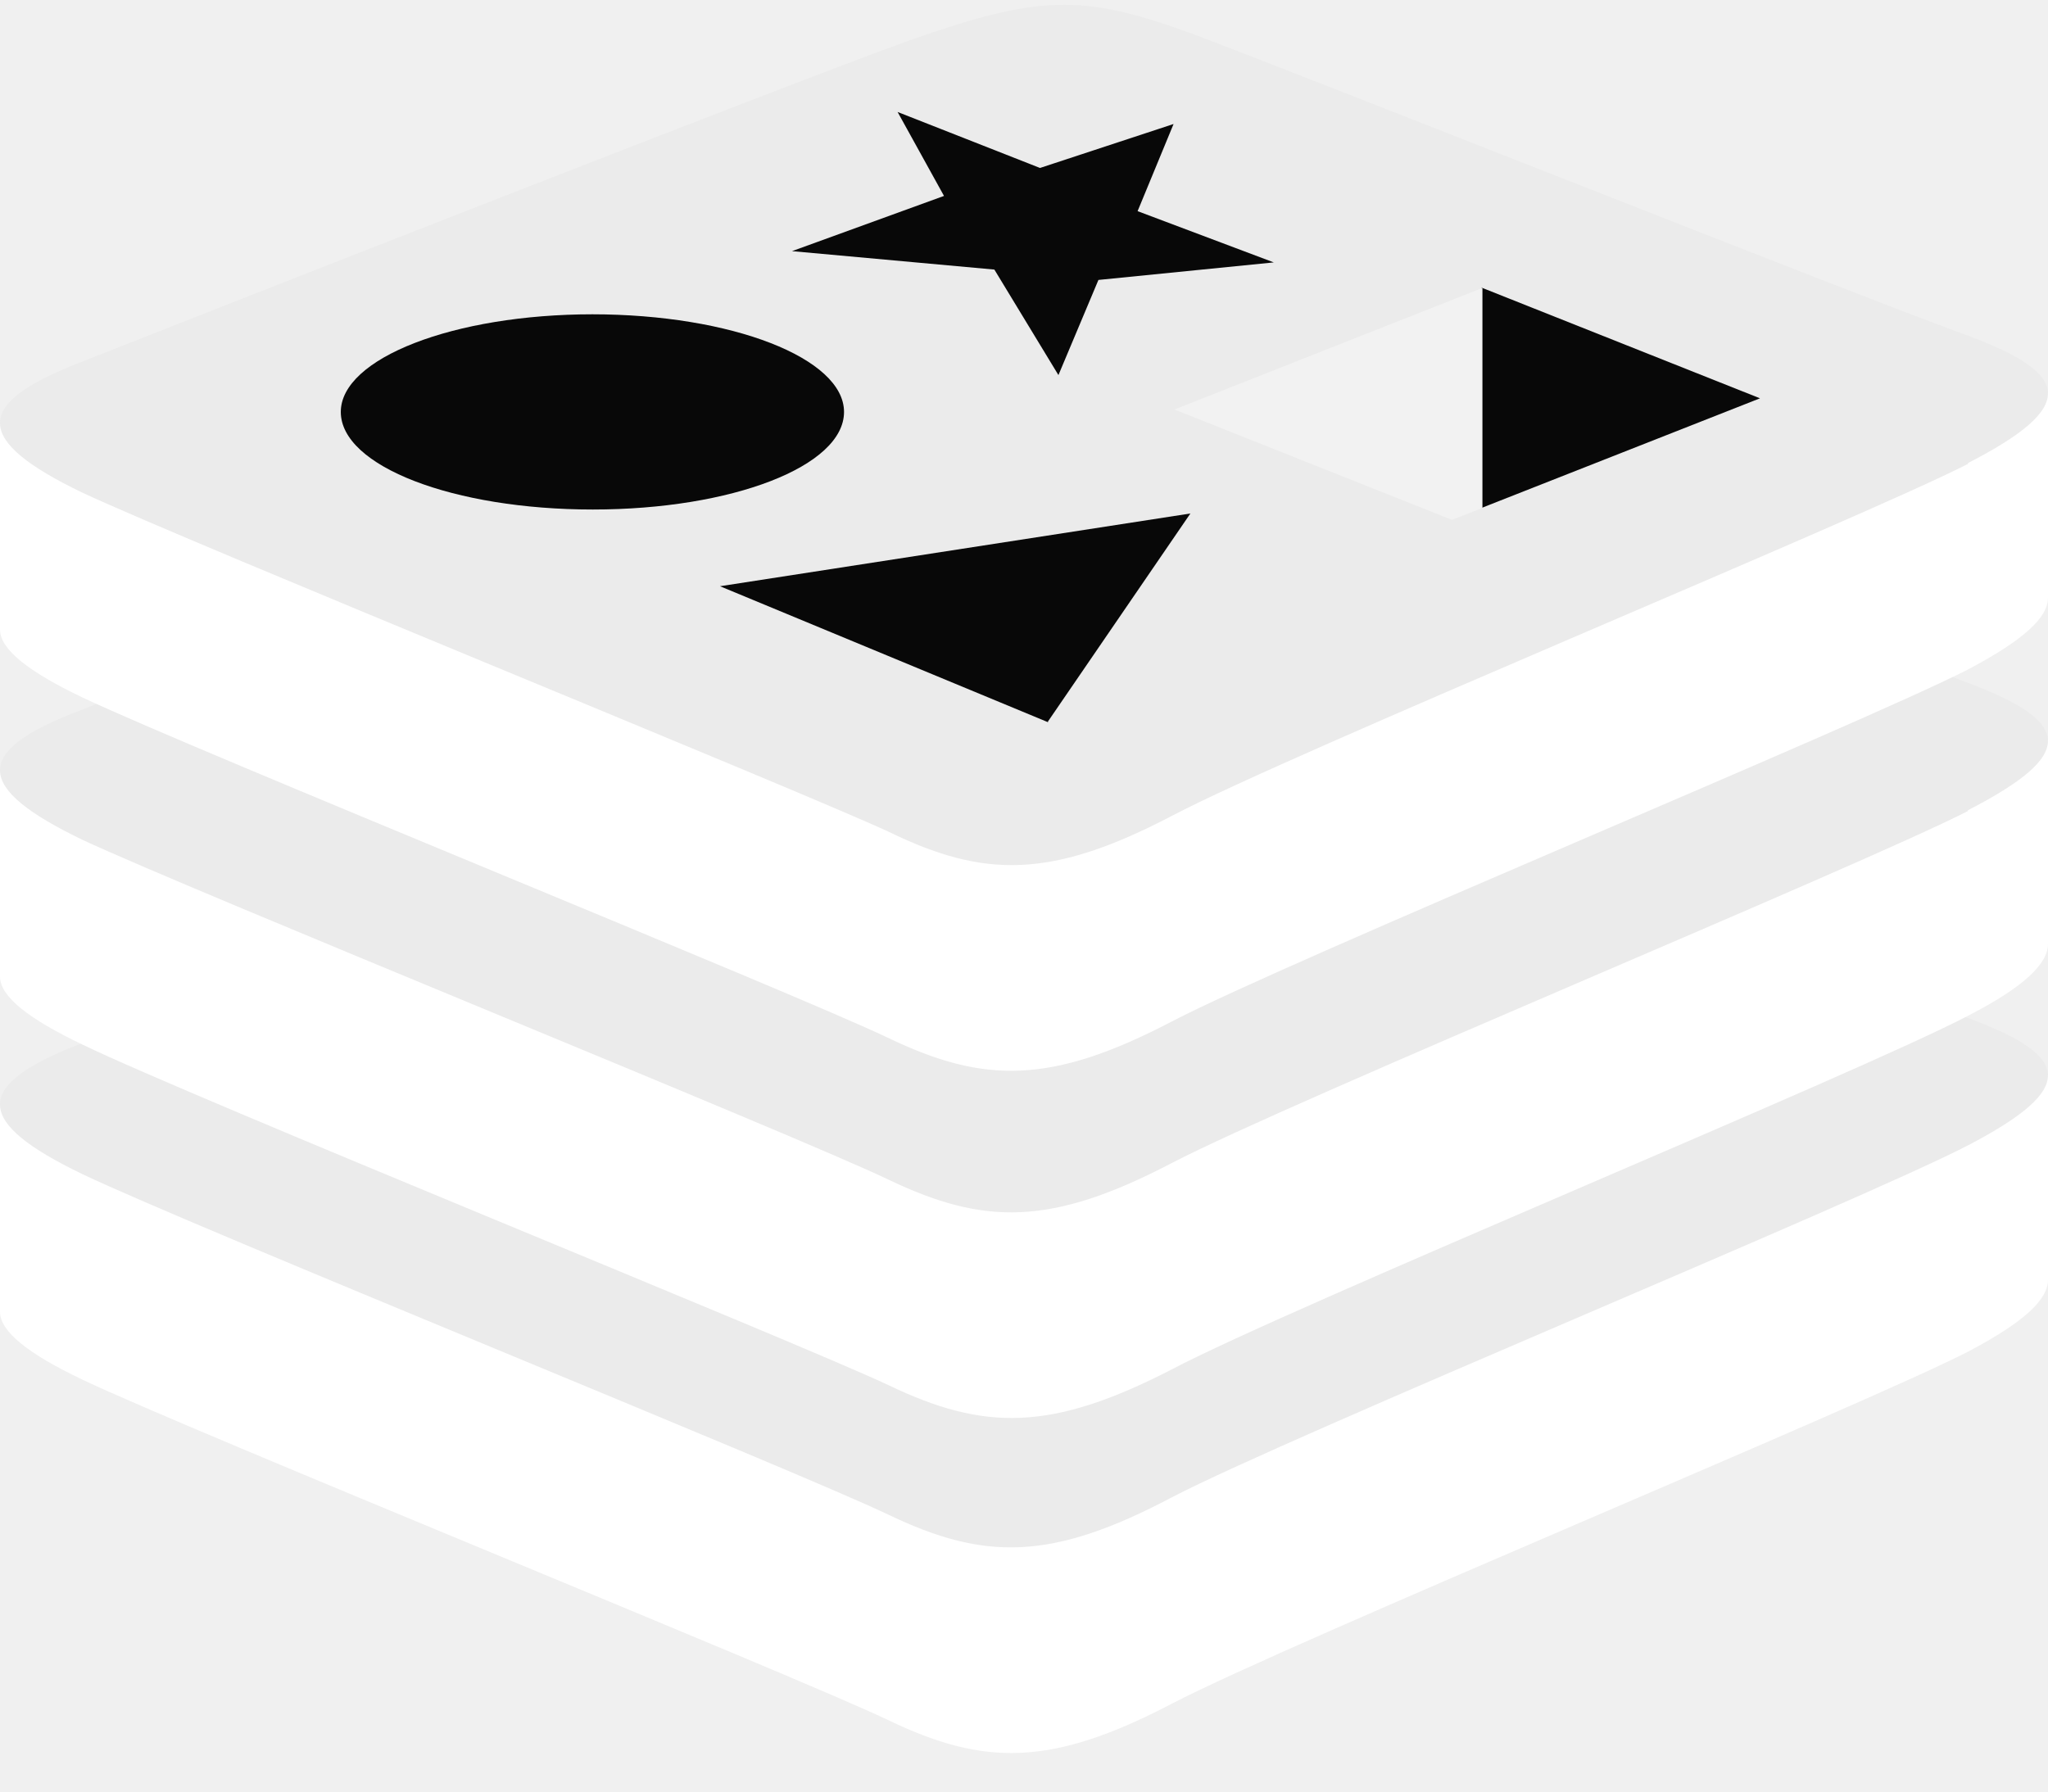
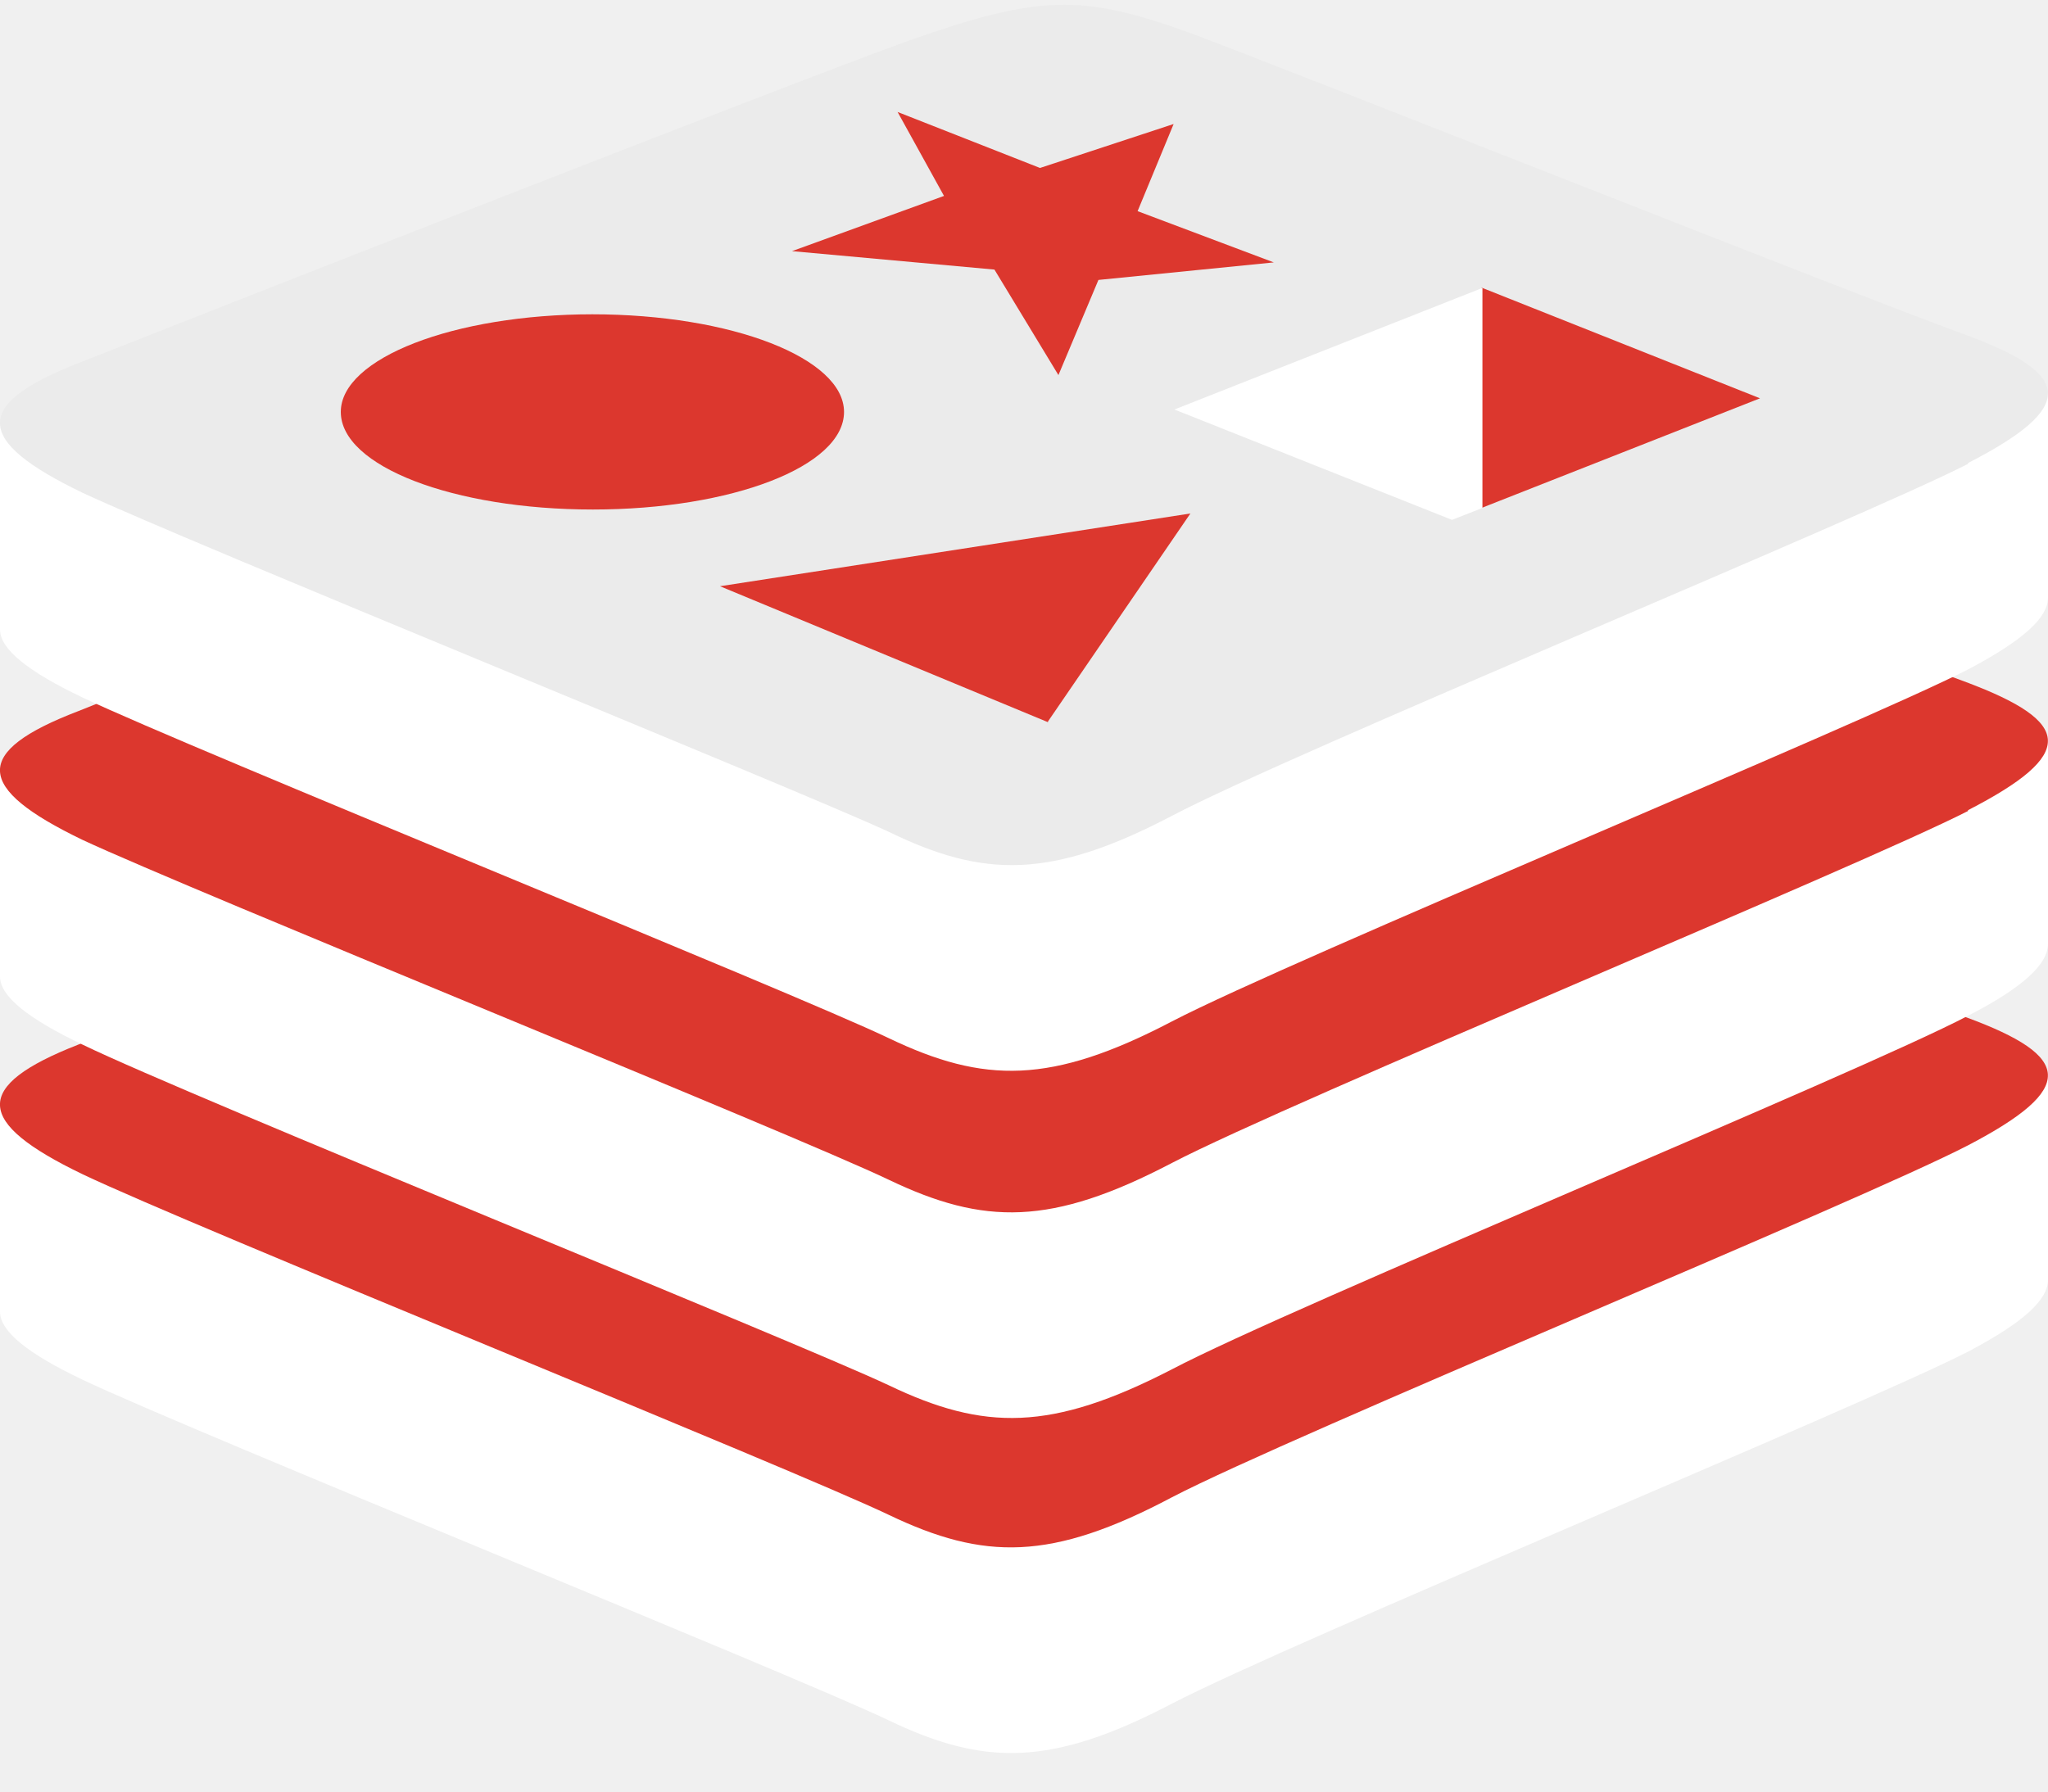
<svg xmlns="http://www.w3.org/2000/svg" width="32" height="28" viewBox="0 0 32 28" fill="none">
-   <g clip-path="url(#clip0_389_110)">
+   <g clip-path="url(#clip0_399_8670)">
    <path d="M30.75 21.125C29.038 22 20.188 25.65 18.312 26.625C16.425 27.613 15.375 27.6 13.887 26.887C12.4 26.175 3 22.375 1.288 21.562C0.45 21.163 0 20.812 0 20.5V17.25C0 17.25 12.25 14.588 14.238 13.875C16.212 13.175 16.9 13.15 18.587 13.762C20.262 14.387 30.337 16.2 32 16.8V20C32 20.312 31.625 20.663 30.75 21.125Z" fill="white" />
-     <path d="M30.75 17.9C29.038 18.788 20.188 22.425 18.312 23.4C16.425 24.4 15.375 24.387 13.887 23.675C12.4 22.962 2.988 19.163 1.288 18.35C-0.4 17.538 -0.437 16.975 1.225 16.325C2.9 15.675 12.25 12 14.225 11.287C16.225 10.588 16.9 10.562 18.587 11.162C20.262 11.787 29.062 15.287 30.725 15.9C32.388 16.512 32.45 17.012 30.75 17.9Z" fill="#EBEBEB" />
+     <path d="M30.75 17.9C29.037 18.788 20.187 22.425 18.312 23.4C16.425 24.4 15.375 24.387 13.887 23.675C12.4 22.962 2.987 19.163 1.287 18.35C-0.4 17.538 -0.438 16.975 1.225 16.325C2.9 15.675 12.25 12 14.225 11.287C16.225 10.588 16.9 10.562 18.587 11.162C20.262 11.787 29.062 15.287 30.725 15.9C32.387 16.512 32.45 17.012 30.75 17.9Z" fill="#DC372E" />
    <path d="M30.75 15.875C29.038 16.775 20.188 20.413 18.312 21.4C16.425 22.375 15.375 22.363 13.887 21.65C12.4 20.95 2.987 17.15 1.288 16.325C0.45 15.925 0 15.575 0 15.262V12.025C0 12.025 12.25 9.363 14.238 8.65C16.212 7.938 16.9 7.913 18.587 8.525C20.262 9.15 30.337 10.963 32 11.575V14.75C32 15.062 31.625 15.425 30.75 15.875Z" fill="white" />
-     <path d="M30.75 12.675C29.038 13.55 20.188 17.2 18.312 18.175C16.425 19.163 15.375 19.15 13.887 18.438C12.4 17.725 3 13.925 1.288 13.125C-0.4 12.312 -0.437 11.75 1.225 11.113C2.9 10.438 12.25 6.75 14.225 6.062C16.225 5.35 16.9 5.312 18.587 5.938C20.262 6.562 29.062 10.062 30.725 10.662C32.388 11.287 32.45 11.787 30.75 12.662" fill="#EBEBEB" />
+     <path d="M30.75 12.675C29.037 13.55 20.187 17.2 18.312 18.175C16.425 19.163 15.375 19.15 13.887 18.438C12.4 17.725 3 13.925 1.287 13.125C-0.4 12.312 -0.438 11.75 1.225 11.113C2.9 10.438 12.25 6.75 14.225 6.062C16.225 5.35 16.9 5.312 18.587 5.938C20.262 6.562 29.062 10.062 30.725 10.662C32.387 11.287 32.45 11.787 30.75 12.662" fill="#DC372E" />
    <path d="M30.75 10.463C29.038 11.338 20.188 14.988 18.312 15.963C16.425 16.95 15.375 16.938 13.887 16.225C12.4 15.512 3 11.713 1.288 10.9C0.45 10.5 0 10.15 0 9.838V6.588C0 6.588 12.25 3.925 14.238 3.213C16.212 2.513 16.9 2.488 18.587 3.1C20.262 3.725 30.337 5.538 32 6.15V9.338C32 9.65 31.625 10 30.75 10.463Z" fill="white" />
-     <path d="M30.75 7.25C29.038 8.125 20.188 11.762 18.312 12.75C16.425 13.738 15.375 13.725 13.887 13C12.4 12.312 3 8.5 1.288 7.7C-0.4 6.887 -0.437 6.325 1.225 5.675C2.9 5.012 12.25 1.337 14.225 0.625C16.225 -0.075 16.9 -0.1 18.587 0.512C20.262 1.137 29.062 4.637 30.725 5.237C32.388 5.85 32.45 6.362 30.75 7.237" fill="#EBEBEB" />
-     <path d="M19.913 4.1L17.163 4.375L16.538 5.862L15.537 4.213L12.375 3.925L14.75 3.062L14.025 1.75L16.25 2.625L18.337 1.938L17.775 3.3L19.9 4.1M16.375 11.287L11.25 9.162L18.6 8.025L16.375 11.275M9.25 4.912C11.438 4.912 13.188 5.6 13.188 6.438C13.188 7.287 11.438 7.963 9.262 7.963C7.087 7.963 5.325 7.287 5.325 6.438C5.325 5.6 7.087 4.912 9.262 4.912" fill="#080808" />
-     <path d="M23.162 4.5L27.5 6.225L23.15 7.938V4.5" fill="#080808" />
-     <path d="M18.35 6.4L23.163 4.5V7.938L22.688 8.125L18.35 6.4Z" fill="#F2F2F2" />
+     <path d="M30.75 7.25C29.037 8.125 20.187 11.762 18.312 12.75C16.425 13.738 15.375 13.725 13.887 13C12.4 12.312 3 8.5 1.287 7.7C-0.4 6.887 -0.438 6.325 1.225 5.675C2.9 5.012 12.25 1.337 14.225 0.625C16.225 -0.075 16.9 -0.1 18.587 0.512C20.262 1.137 29.062 4.637 30.725 5.237C32.387 5.85 32.45 6.362 30.75 7.237" fill="#EBEBEB" />
+     <path d="M19.913 4.1L17.163 4.375L16.538 5.862L15.538 4.213L12.375 3.925L14.75 3.062L14.025 1.75L16.25 2.625L18.338 1.938L17.775 3.3L19.9 4.1M16.375 11.287L11.25 9.162L18.6 8.025L16.375 11.275M9.25 4.912C11.438 4.912 13.188 5.6 13.188 6.438C13.188 7.287 11.438 7.963 9.263 7.963C7.088 7.963 5.325 7.287 5.325 6.438C5.325 5.6 7.088 4.912 9.263 4.912" fill="#DC372E" />
+     <path d="M23.162 4.5L27.5 6.225L23.15 7.938V4.5" fill="#DC372E" />
+     <path d="M18.35 6.4L23.163 4.5V7.938L22.688 8.125L18.35 6.4Z" fill="white" />
  </g>
  <defs>
-     <clipPath id="clip0_389_110">
+     <clipPath id="clip0_399_8670">
      <rect width="32" height="27.5" fill="white" />
    </clipPath>
  </defs>
</svg>
